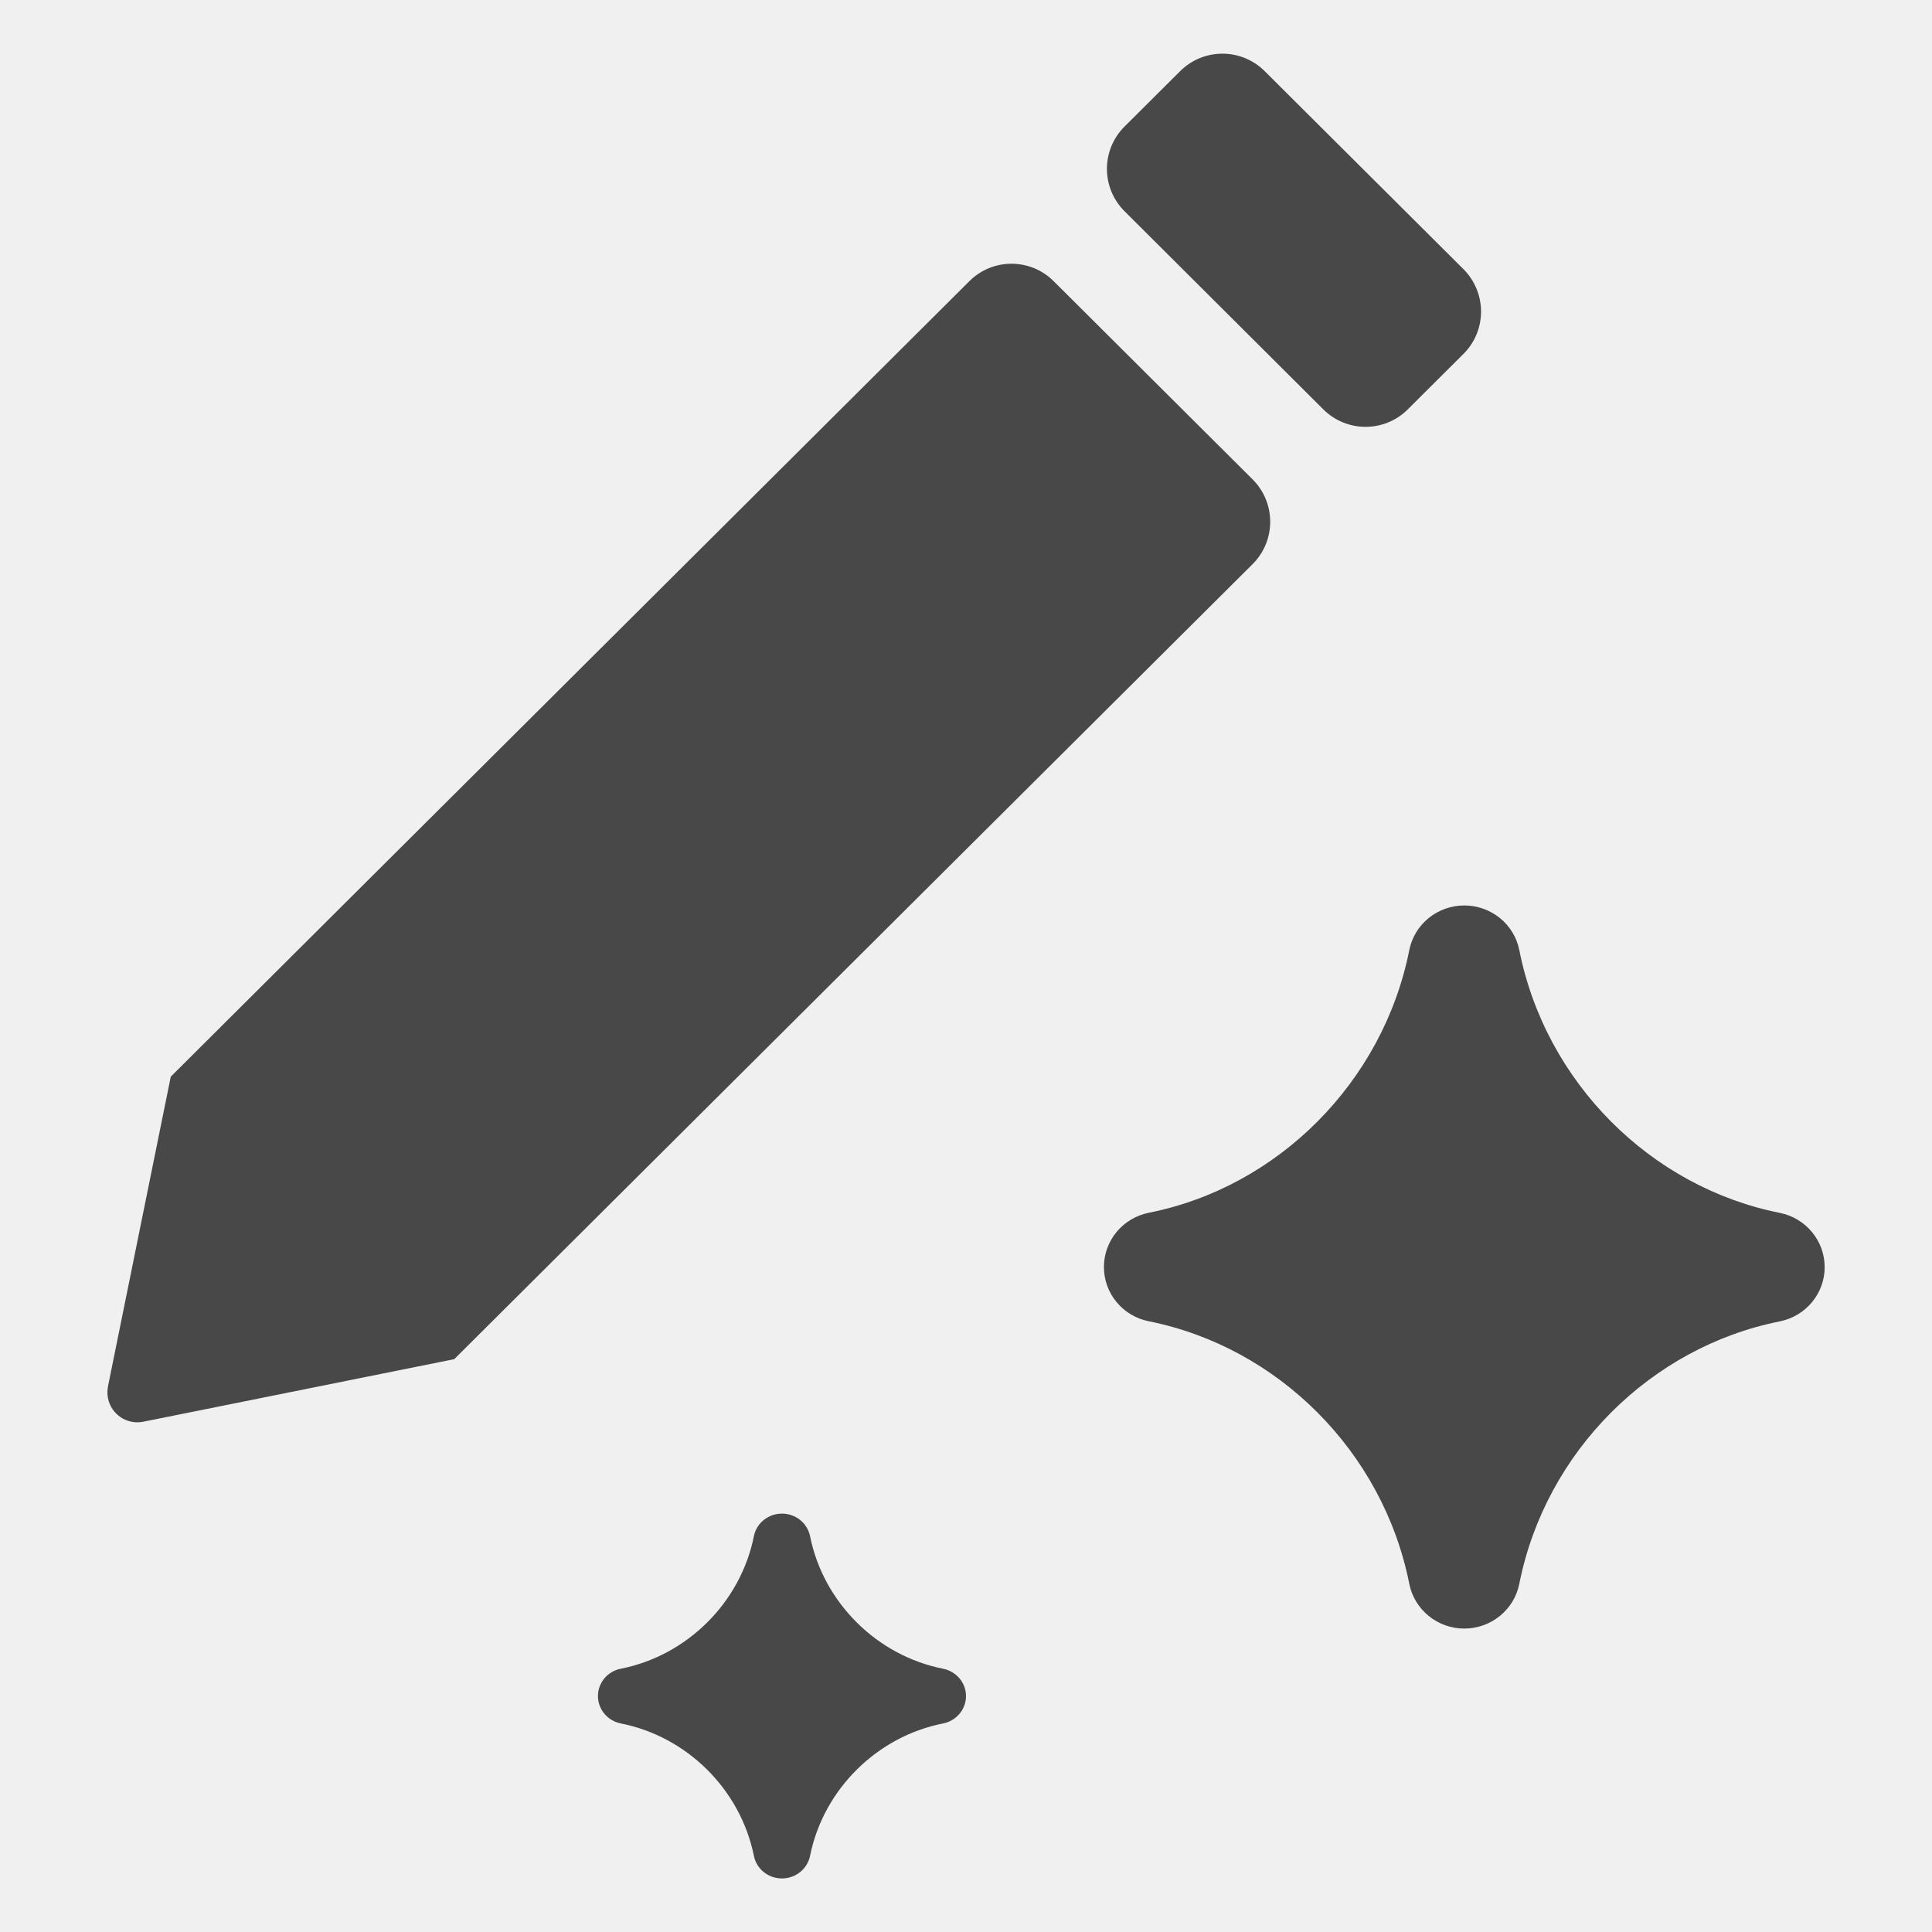
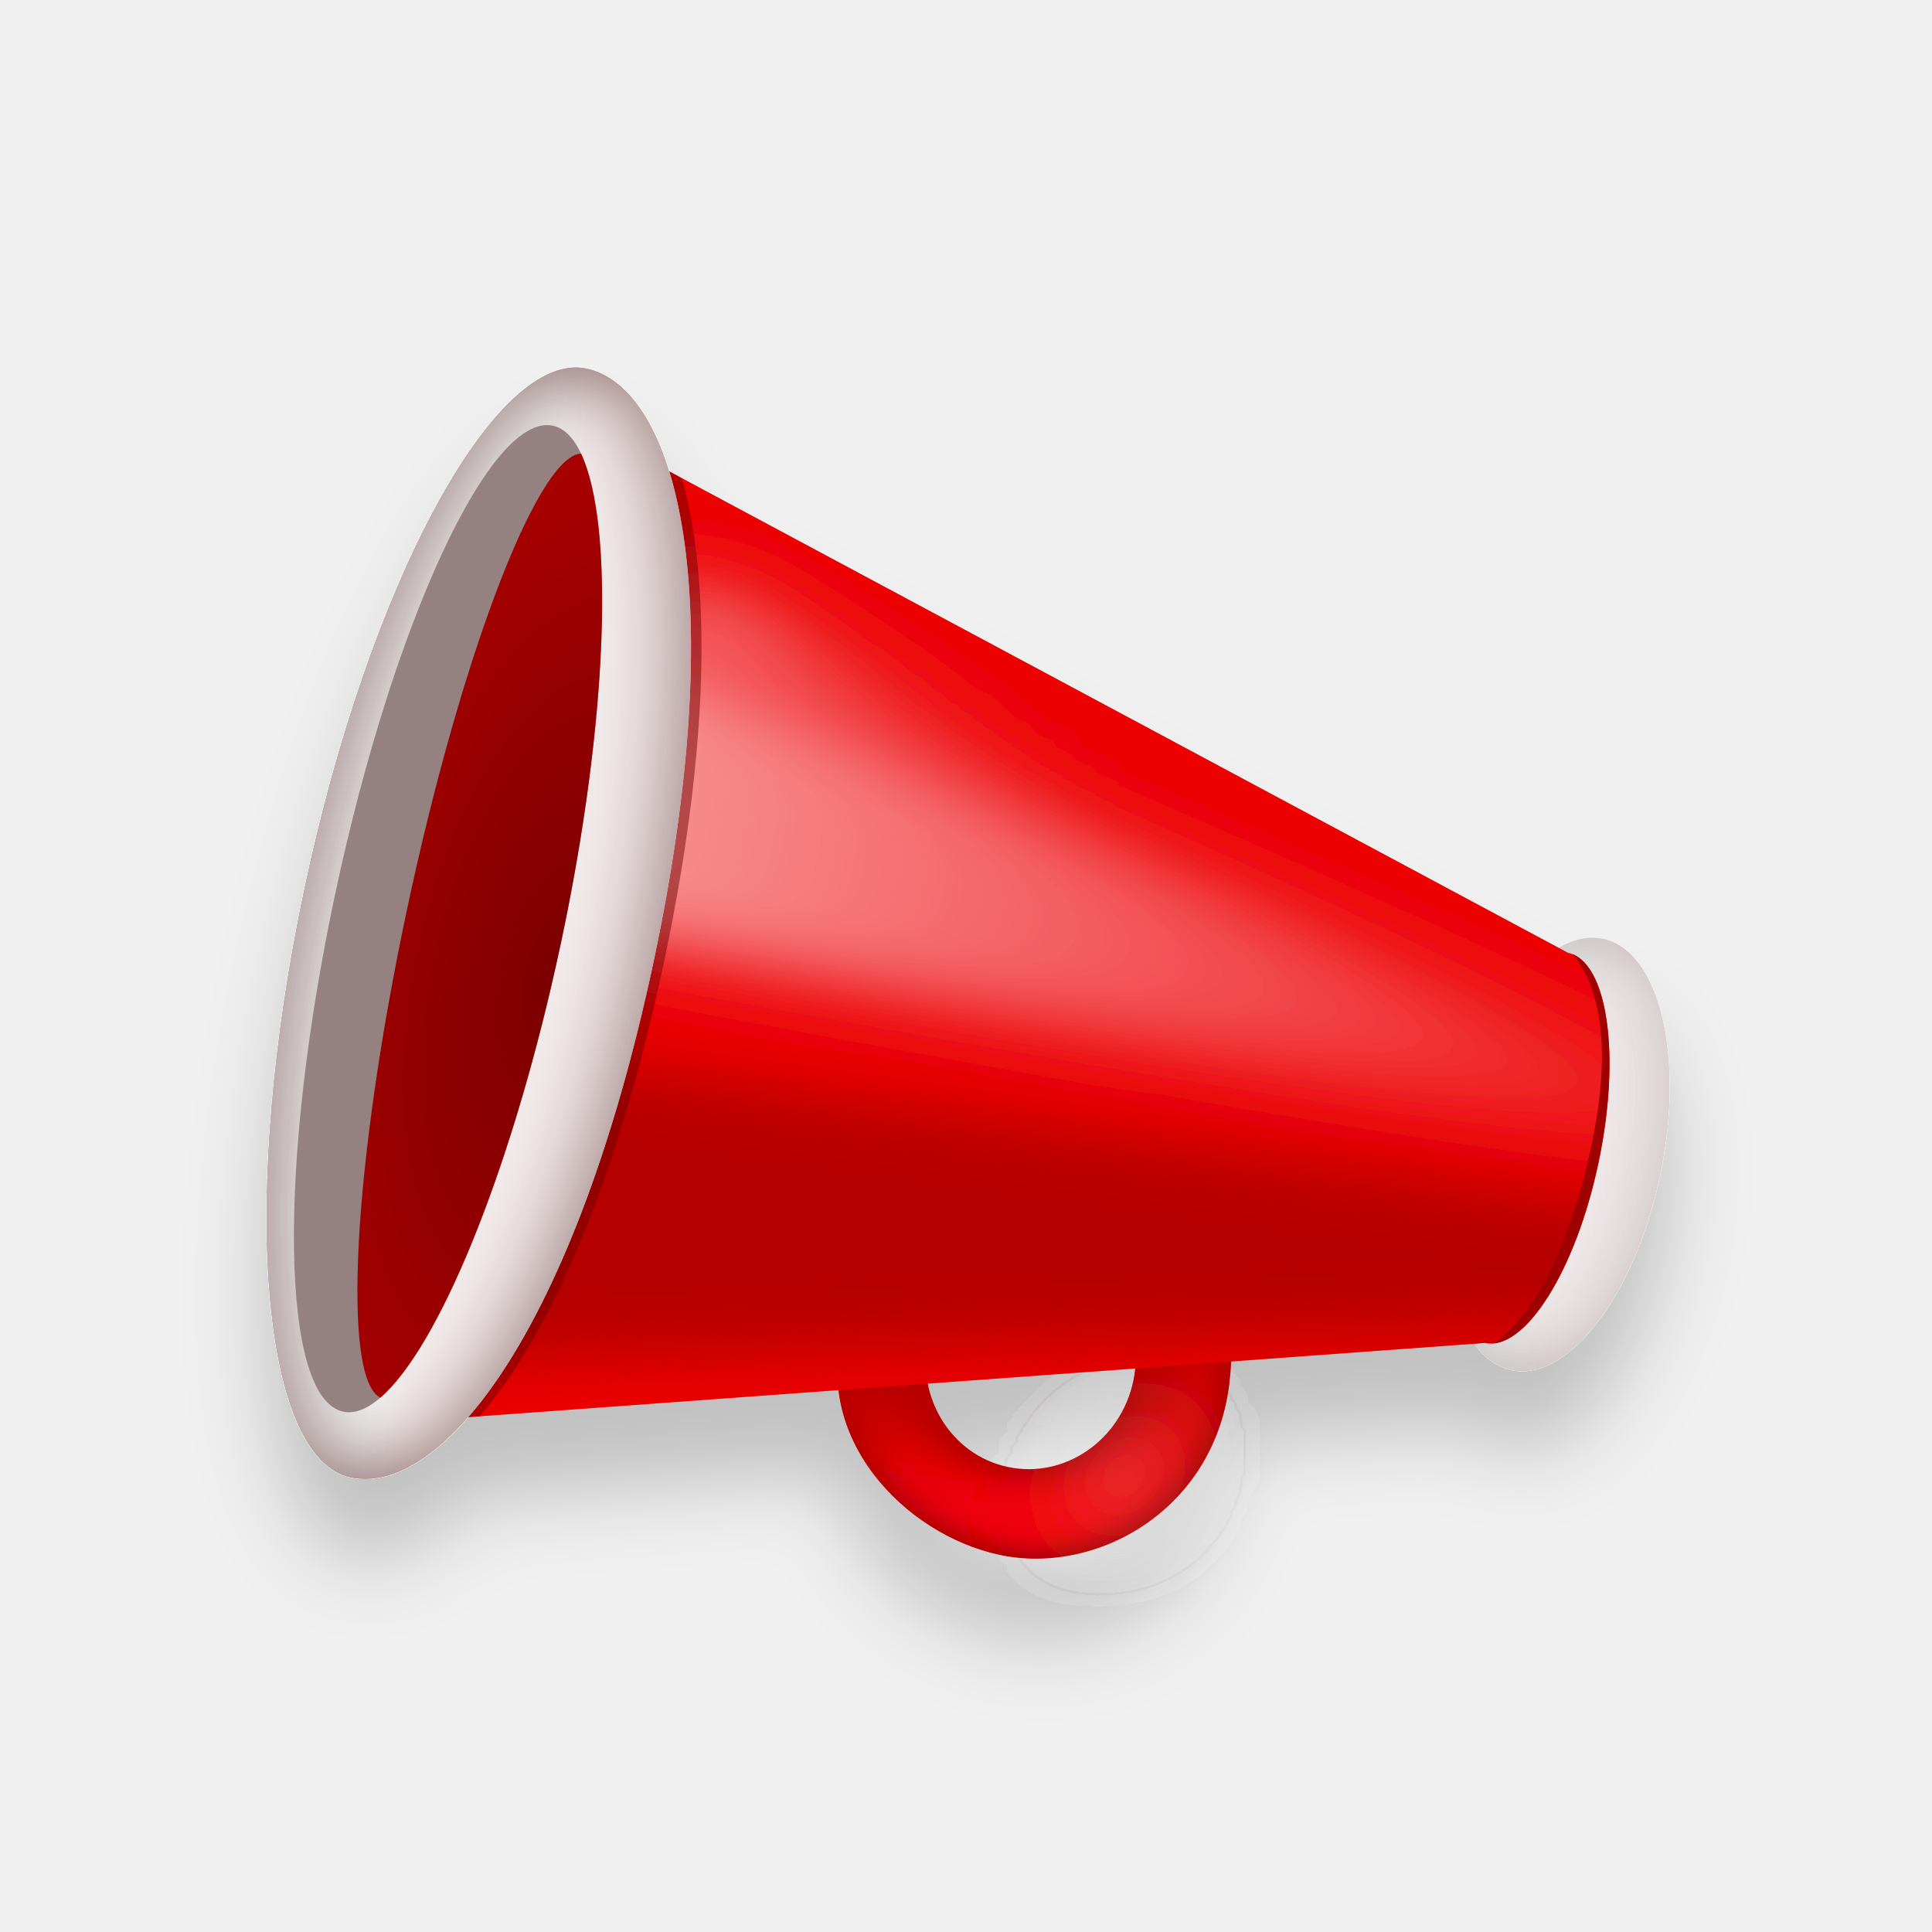
- <svg xmlns="http://www.w3.org/2000/svg" width="18px" height="18px" viewBox="0 0 18 18" version="1.1">
-   <g id="1" stroke="none" stroke-width="1" fill-rule="evenodd" fill-opacity="0.7">
-     <path d="M7.285,14.102 C7.413,14.102 7.522,14.19 7.547,14.312 C7.672,14.934 8.173,15.426 8.786,15.547 C8.91,15.572 9,15.678 9,15.802 C9,15.926 8.91,16.033 8.786,16.057 C8.173,16.178 7.672,16.669 7.547,17.291 C7.522,17.413 7.413,17.501 7.285,17.501 C7.158,17.501 7.048,17.413 7.024,17.291 C6.898,16.669 6.398,16.178 5.784,16.057 C5.66,16.032 5.571,15.926 5.571,15.802 C5.571,15.678 5.66,15.571 5.784,15.547 C6.398,15.426 6.899,14.934 7.024,14.312 C7.048,14.19 7.158,14.102 7.285,14.102 Z M13.642,8.436 C13.892,8.436 14.107,8.61 14.155,8.852 C14.4,10.086 15.38,11.061 16.582,11.3 C16.825,11.349 17,11.56 17,11.806 C17,12.051 16.825,12.262 16.582,12.311 C15.38,12.55 14.399,13.524 14.155,14.756 C14.107,14.998 13.892,15.173 13.642,15.173 C13.393,15.173 13.178,14.998 13.13,14.756 C12.885,13.523 11.905,12.55 10.703,12.31 C10.46,12.262 10.285,12.05 10.285,11.805 C10.285,11.559 10.46,11.348 10.703,11.299 C11.904,11.061 12.885,10.085 13.13,8.852 C13.178,8.61 13.393,8.436 13.642,8.436 Z M9.817,2.62 L11.67,4.466 C11.888,4.683 11.889,5.036 11.672,5.254 L4.232,12.663 L1.334,13.246 C1.183,13.276 1.036,13.178 1.006,13.027 C0.999,12.991 0.999,12.954 1.006,12.917 L1.591,10.031 L9.031,2.62 C9.248,2.403 9.6,2.403 9.817,2.62 Z M11.782,0.662 L13.635,2.508 C13.853,2.727 13.853,3.08 13.635,3.297 L13.116,3.814 C12.899,4.031 12.547,4.031 12.329,3.814 L10.477,1.968 C10.258,1.749 10.259,1.396 10.477,1.179 L10.995,0.663 C11.213,0.446 11.564,0.446 11.782,0.662 Z" id="形状" />
+ <svg xmlns="http://www.w3.org/2000/svg" xmlns:xlink="http://www.w3.org/1999/xlink" width="24px" height="24px" viewBox="0 0 24 24" version="1.1">
+   <defs>
+     <rect id="path-1" x="0" y="0" width="24" height="24" />
+     <filter x="-10.1%" y="-5.8%" width="120.2%" height="123.0%" filterUnits="objectBoundingBox" id="filter-3">
+       <feOffset dx="0" dy="1" in="SourceAlpha" result="shadowOffsetOuter1" />
+       <feGaussianBlur stdDeviation="0.5" in="shadowOffsetOuter1" result="shadowBlurOuter1" />
+       <feColorMatrix values="0 0 0 0 0   0 0 0 0 0   0 0 0 0 0  0 0 0 0.197 0" type="matrix" in="shadowBlurOuter1" result="shadowMatrixOuter1" />
+       <feMerge>
+         <feMergeNode in="shadowMatrixOuter1" />
+         <feMergeNode in="SourceGraphic" />
+       </feMerge>
+     </filter>
+     <linearGradient x1="48.972%" y1="38.662%" x2="50%" y2="61.338%" id="linearGradient-4">
+       <stop stop-color="#F1F1F1" offset="0%" />
+       <stop stop-color="#F4ECEC" offset="100%" />
+     </linearGradient>
+     <ellipse id="path-5" cx="7.043" cy="15.913" rx="2.739" ry="1.304" />
+     <filter x="-9.1%" y="-19.2%" width="118.3%" height="138.3%" filterUnits="objectBoundingBox" id="filter-6">
+       <feGaussianBlur stdDeviation="0.5" in="SourceAlpha" result="shadowBlurInner1" />
+       <feOffset dx="0" dy="-0" in="shadowBlurInner1" result="shadowOffsetInner1" />
+       <feComposite in="shadowOffsetInner1" in2="SourceAlpha" operator="arithmetic" k2="-1" k3="1" result="shadowInnerInner1" />
+       <feColorMatrix values="0 0 0 0 0   0 0 0 0 0   0 0 0 0 0  0 0 0 0.171 0" type="matrix" in="shadowInnerInner1" result="shadowMatrixInner1" />
+       <feGaussianBlur stdDeviation="0.5" in="SourceAlpha" result="shadowBlurInner2" />
+       <feOffset dx="0" dy="-0" in="shadowBlurInner2" result="shadowOffsetInner2" />
+       <feComposite in="shadowOffsetInner2" in2="SourceAlpha" operator="arithmetic" k2="-1" k3="1" result="shadowInnerInner2" />
+       <feColorMatrix values="0 0 0 0 0.504   0 0 0 0 0.258   0 0 0 0 0.258  0 0 0 0.09 0" type="matrix" in="shadowInnerInner2" result="shadowMatrixInner2" />
+       <feMerge>
+         <feMergeNode in="shadowMatrixInner1" />
+         <feMergeNode in="shadowMatrixInner2" />
+       </feMerge>
+     </filter>
+     <linearGradient x1="50%" y1="0%" x2="50%" y2="100%" id="linearGradient-7">
+       <stop stop-color="#F7000A" offset="0%" />
+       <stop stop-color="#ED0004" offset="100%" />
+     </linearGradient>
+     <path d="M2.23,0 L2.393,0.009 C3.828,0.139 4.657,1.262 4.657,2.487 C4.657,3.711 4.22,4.704 2.654,4.835 C1.089,4.965 0,3.711 0,2.487 C0,1.262 0.959,-0.122 2.393,0.009 Z M2.459,1.052 C1.702,1.052 1.089,1.636 1.089,2.356 C1.089,3.077 1.702,3.661 2.459,3.661 C3.215,3.661 3.828,3.077 3.828,2.356 C3.828,1.636 3.215,1.052 2.459,1.052 Z" id="path-8" />
+     <filter x="-5.4%" y="-5.2%" width="110.7%" height="110.3%" filterUnits="objectBoundingBox" id="filter-10">
+       <feGaussianBlur stdDeviation="0.25" in="SourceAlpha" result="shadowBlurInner1" />
+       <feOffset dx="0" dy="-0" in="shadowBlurInner1" result="shadowOffsetInner1" />
+       <feComposite in="shadowOffsetInner1" in2="SourceAlpha" operator="arithmetic" k2="-1" k3="1" result="shadowInnerInner1" />
+       <feColorMatrix values="0 0 0 0 0   0 0 0 0 0   0 0 0 0 0  0 0 0 0.5 0" type="matrix" in="shadowInnerInner1" />
+     </filter>
+     <filter x="-41.1%" y="-22.6%" width="182.2%" height="145.2%" filterUnits="objectBoundingBox" id="filter-11">
+       <feGaussianBlur stdDeviation="0.59" in="SourceGraphic" />
+     </filter>
+     <path d="M0,0 L12.522,0 L8.739,13.043 C8.739,13.548 7.63,13.957 6.261,13.957 C4.892,13.957 3.783,13.548 3.783,13.043 L0,0 Z" id="path-12" />
+     <linearGradient x1="50%" y1="0%" x2="50%" y2="98.046%" id="linearGradient-14">
+       <stop stop-color="#FFFFFF" stop-opacity="0.884" offset="0%" />
+       <stop stop-color="#FFFFFF" stop-opacity="0.099" offset="100%" />
+     </linearGradient>
+     <filter x="-94.3%" y="-31.6%" width="288.6%" height="163.2%" filterUnits="objectBoundingBox" id="filter-15">
+       <feGaussianBlur stdDeviation="0.59" in="SourceGraphic" />
+     </filter>
+     <linearGradient x1="50%" y1="0%" x2="50%" y2="100%" id="linearGradient-16">
+       <stop stop-color="#FFFFFF" stop-opacity="0.651" offset="0%" />
+       <stop stop-color="#FFFFFF" stop-opacity="0.099" offset="98.046%" />
+     </linearGradient>
+     <filter x="-42.8%" y="-10.1%" width="185.6%" height="120.2%" filterUnits="objectBoundingBox" id="filter-17">
+       <feGaussianBlur stdDeviation="0.56" in="SourceGraphic" />
+     </filter>
+     <filter x="-27.1%" y="-8.2%" width="154.2%" height="116.4%" filterUnits="objectBoundingBox" id="filter-18">
+       <feGaussianBlur stdDeviation="0.522" in="SourceGraphic" />
+     </filter>
+     <linearGradient x1="48.972%" y1="45.045%" x2="50%" y2="54.955%" id="linearGradient-19">
+       <stop stop-color="#F1F1F1" offset="0%" />
+       <stop stop-color="#F4ECEC" offset="100%" />
+     </linearGradient>
+     <path d="M7.043,4.435 C11.716,4.435 14.087,3.24 14.087,2.087 C14.087,0.934 10.933,0 7.043,0 C3.153,0 0,0.934 0,2.087 C0,3.24 2.371,4.435 7.043,4.435 Z" id="path-20" />
+     <filter x="-3.5%" y="-11.3%" width="107.1%" height="122.5%" filterUnits="objectBoundingBox" id="filter-21">
+       <feGaussianBlur stdDeviation="0.5" in="SourceAlpha" result="shadowBlurInner1" />
+       <feOffset dx="0" dy="-0" in="shadowBlurInner1" result="shadowOffsetInner1" />
+       <feComposite in="shadowOffsetInner1" in2="SourceAlpha" operator="arithmetic" k2="-1" k3="1" result="shadowInnerInner1" />
+       <feColorMatrix values="0 0 0 0 0   0 0 0 0 0   0 0 0 0 0  0 0 0 0.265 0" type="matrix" in="shadowInnerInner1" result="shadowMatrixInner1" />
+       <feGaussianBlur stdDeviation="0.5" in="SourceAlpha" result="shadowBlurInner2" />
+       <feOffset dx="0" dy="-0" in="shadowBlurInner2" result="shadowOffsetInner2" />
+       <feComposite in="shadowOffsetInner2" in2="SourceAlpha" operator="arithmetic" k2="-1" k3="1" result="shadowInnerInner2" />
+       <feColorMatrix values="0 0 0 0 0.504   0 0 0 0 0.258   0 0 0 0 0.258  0 0 0 0.5 0" type="matrix" in="shadowInnerInner2" result="shadowMatrixInner2" />
+       <feMerge>
+         <feMergeNode in="shadowMatrixInner1" />
+         <feMergeNode in="shadowMatrixInner2" />
+       </feMerge>
+     </filter>
+     <radialGradient cx="46.227%" cy="100%" fx="46.227%" fy="100%" r="150.548%" gradientTransform="translate(0.462274,1),scale(0.163094,1),rotate(-90),scale(1,2.254316),translate(-0.462274,-1)" id="radialGradient-22">
+       <stop stop-color="#7B0002" offset="0%" />
+       <stop stop-color="#A70003" offset="100%" />
+     </radialGradient>
+     <filter x="-186.1%" y="-199.1%" width="480.1%" height="506.8%" filterUnits="objectBoundingBox" id="filter-23">
+       <feGaussianBlur stdDeviation="0.56" in="SourceGraphic" />
+     </filter>
+   </defs>
+   <g id="1" stroke="none" stroke-width="1" fill="none" fill-rule="evenodd">
+     <g>
+       <mask id="mask-2" fill="white">
+         <use xlink:href="#path-1" />
+       </mask>
+       <g id="蒙版" />
+       <g id="编组-2" filter="url(#filter-3)" mask="url(#mask-2)">
+         <g transform="translate(2.315004, 4.142329)">
+           <g id="编组" stroke="none" stroke-width="1" fill-rule="evenodd" transform="translate(9.884996, 8.67941) rotate(-78) translate(-9.884996, -8.67941) translate(2.841518, 0.070714)">
+             <g id="椭圆形">
+               <use fill="url(#linearGradient-4)" fill-rule="evenodd" xlink:href="#path-5" />
+               <use fill="black" fill-opacity="1" filter="url(#filter-6)" xlink:href="#path-5" />
+             </g>
+             <g id="椭圆形" transform="translate(0.736957, 7.687088)">
+               <mask id="mask-9" fill="white">
+                 <use xlink:href="#path-8" />
+               </mask>
+               <g id="蒙版">
+                 <use fill="url(#linearGradient-7)" fill-rule="evenodd" xlink:href="#path-8" />
+                 <use fill="black" fill-opacity="1" filter="url(#filter-10)" xlink:href="#path-8" />
+               </g>
+               <ellipse fill="#B50205" filter="url(#filter-11)" mask="url(#mask-9)" cx="3.271" cy="0.877" rx="2.152" ry="3.913" />
+             </g>
+             <g id="路径" transform="translate(0.782609, 2.478261)">
+               <mask id="mask-13" fill="white">
+                 <use xlink:href="#path-12" />
+               </mask>
+               <use id="蒙版" fill="#ED0004" xlink:href="#path-12" />
+               <polygon id="路径-439" fill="url(#linearGradient-14)" filter="url(#filter-15)" mask="url(#mask-13)" points="11.034 0.982 10.396 1.118 9.157 6.582 9.532 5.835" />
+               <polygon fill="url(#linearGradient-16)" filter="url(#filter-17)" mask="url(#mask-13)" points="10.326 -0.468 7.494 15.069 6.601 15.259 6.401 -1.367" />
+               <polygon id="路径-2" fill="#B50205" filter="url(#filter-18)" mask="url(#mask-13)" points="4.75 -0.349 6.006 16.852 4.56 15.693 0.226 -2.188" />
+               <path d="M8.955,12.582 C8.873,13.276 8.102,13.899 6.125,13.821 C4.148,13.743 3.521,13.092 3.386,12.454 C3.25,11.816 2.529,14.924 2.529,14.924 C2.529,14.924 7.282,16.581 7.355,16.299 C7.404,16.111 8.268,15.572 9.945,14.682 C9.34,12.82 9.01,12.12 8.955,12.582 Z" id="路径-3" fill="#9F0003" mask="url(#mask-13)" />
+               <path d="M6.288,2.084 C10.961,2.084 13.331,0.889 13.331,-0.264 C13.331,-1.416 10.178,-2.351 6.288,-2.351 C2.398,-2.351 -0.755,-1.416 -0.755,-0.264 C-0.755,0.889 1.615,2.084 6.288,2.084 Z" id="椭圆形" fill="#6E0000" opacity="0.49" mask="url(#mask-13)" />
+             </g>
+             <g id="椭圆形">
+               <use fill="url(#linearGradient-19)" fill-rule="evenodd" xlink:href="#path-20" />
+               <use fill="black" fill-opacity="1" filter="url(#filter-21)" xlink:href="#path-20" />
+             </g>
+             <ellipse id="形状结合" fill="#968181" cx="7.043" cy="1.826" rx="6.261" ry="1.435" />
+             <path d="M7.043,1.304 C10.357,1.304 13.043,1.742 13.043,2.283 L13.039,2.24 C12.264,2.831 9.873,3.261 7.043,3.261 L6.749,3.259 C4.05,3.231 1.797,2.81 1.048,2.241 C1.182,1.72 3.815,1.304 7.043,1.304 Z" id="形状结合" fill="url(#radialGradient-22)" />
+           </g>
+           <path d="M12.049,13.692 C11.905,14.079 11.596,14.368 11.12,14.558" id="路径-440" stroke="#F2EDED" stroke-width="0.261" filter="url(#filter-23)" />
+         </g>
+       </g>
+     </g>
  </g>
</svg>
